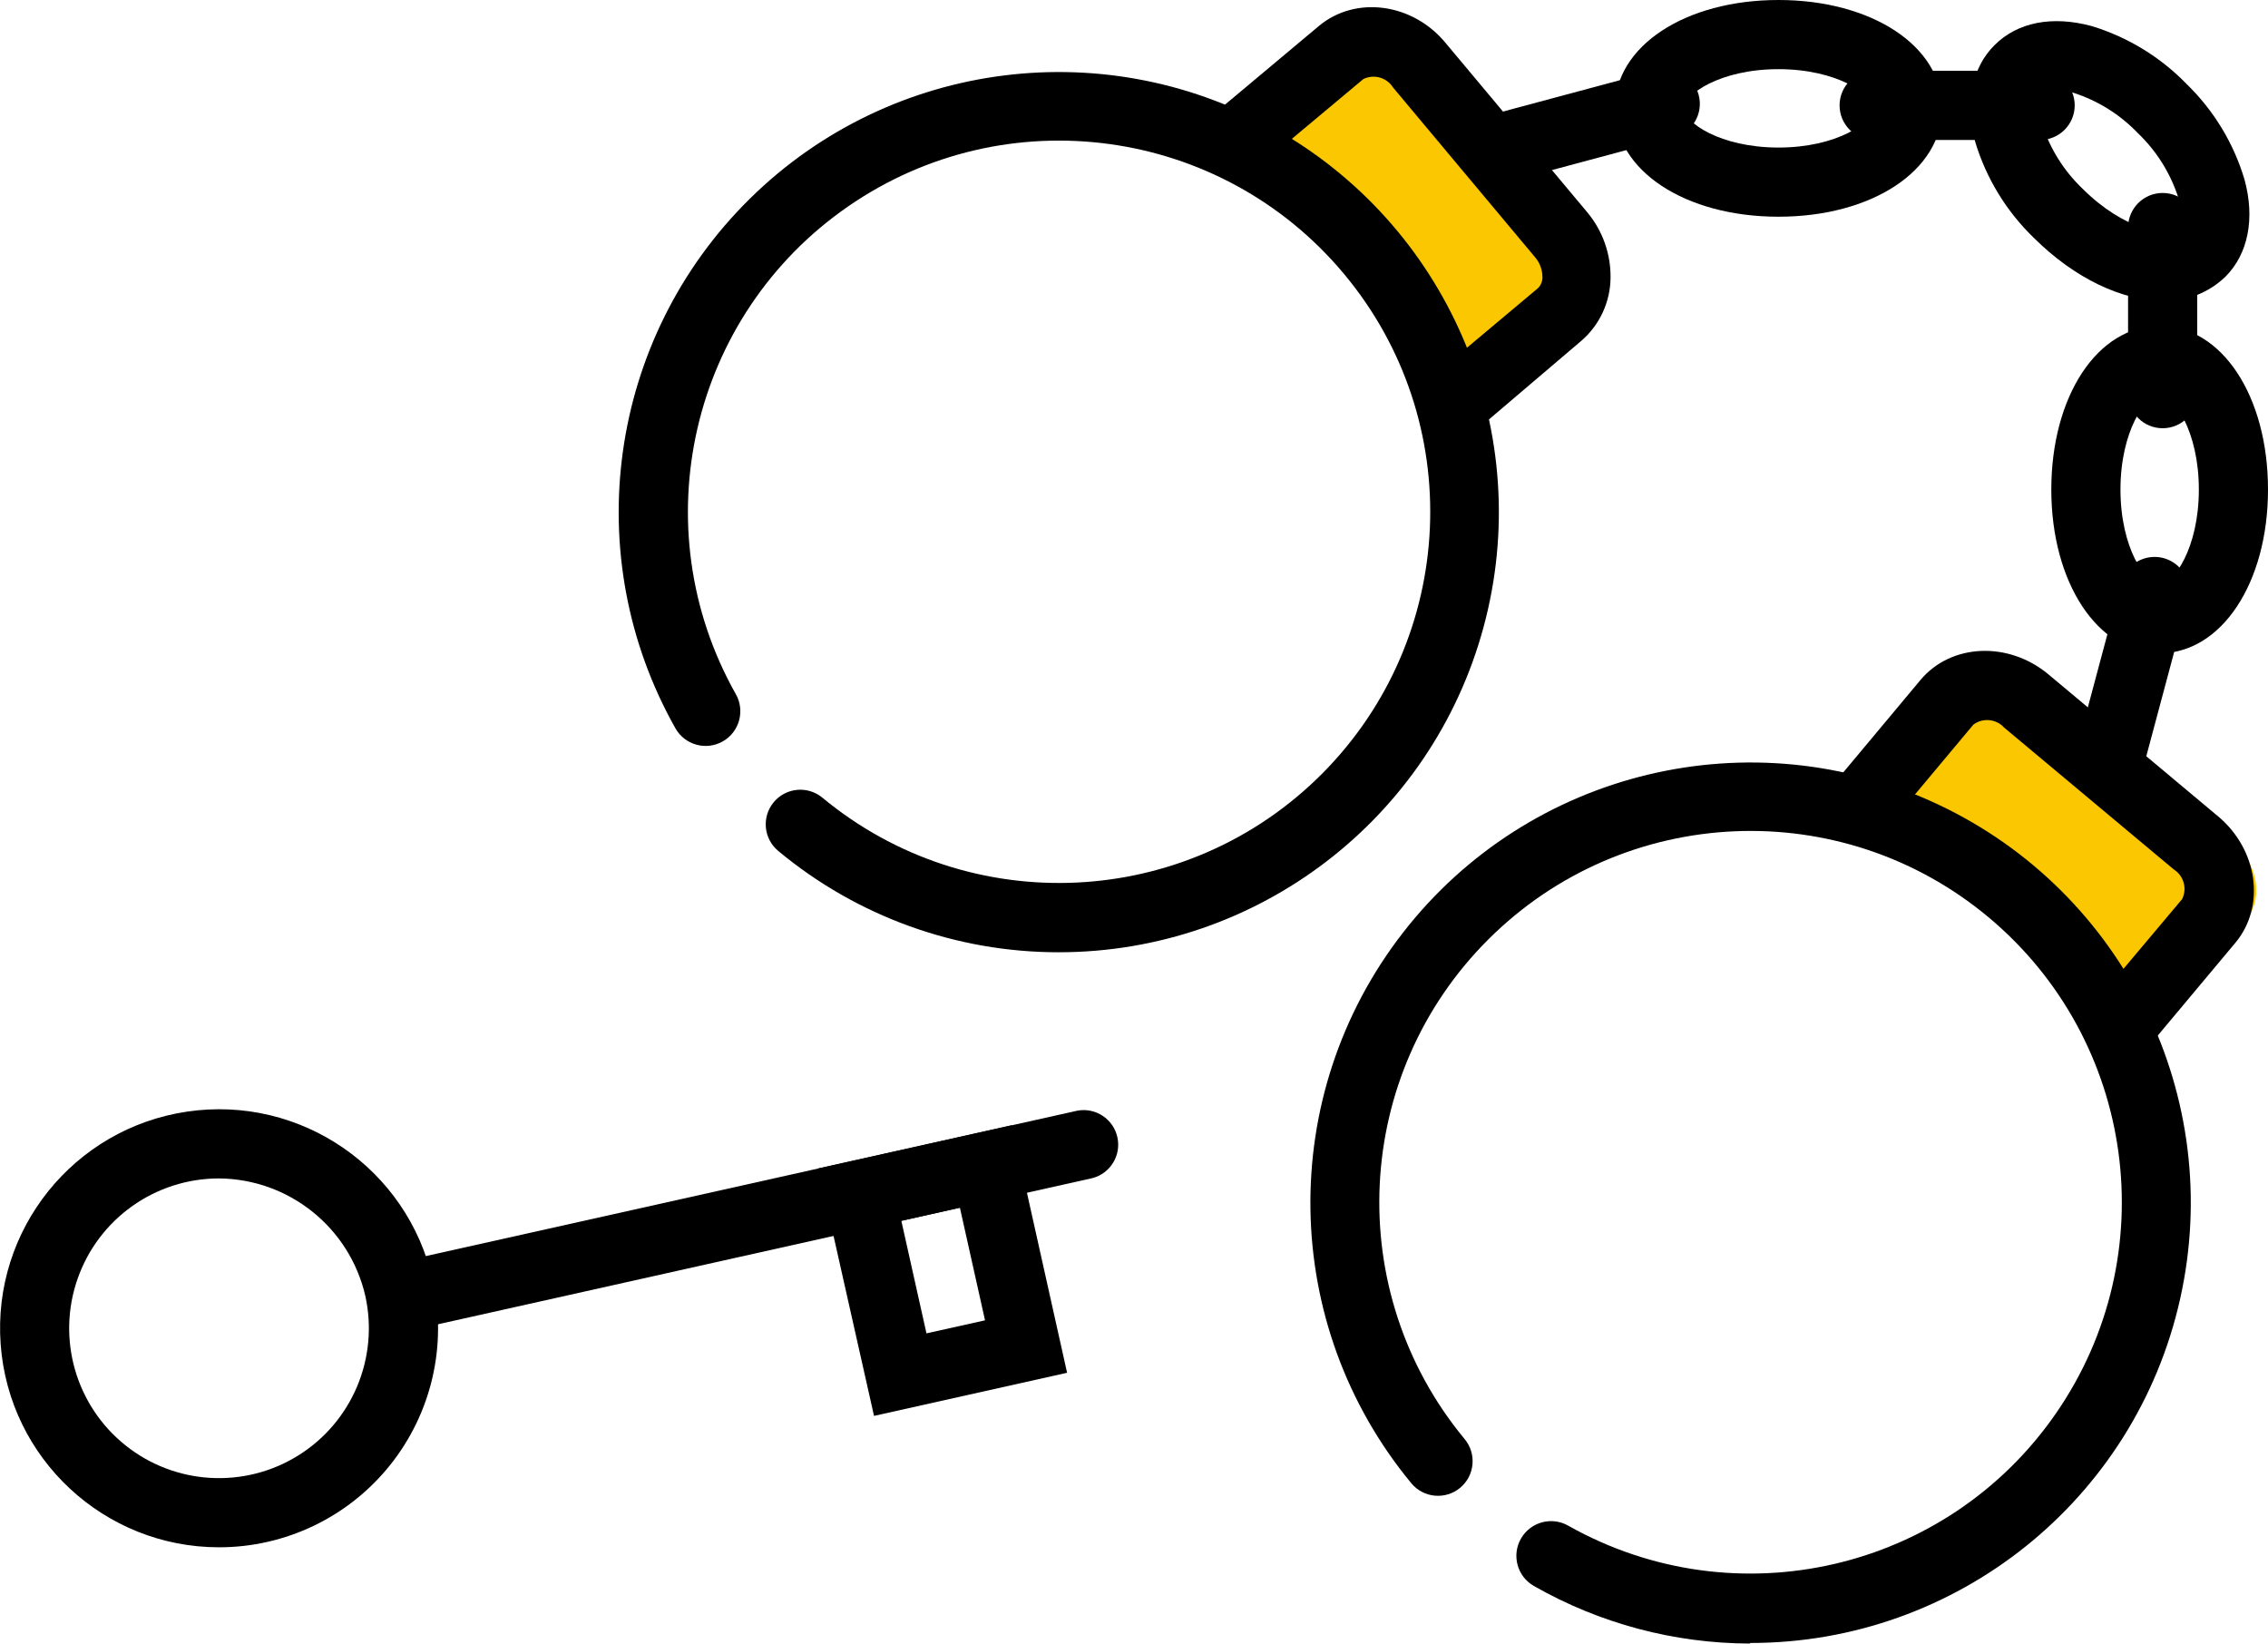
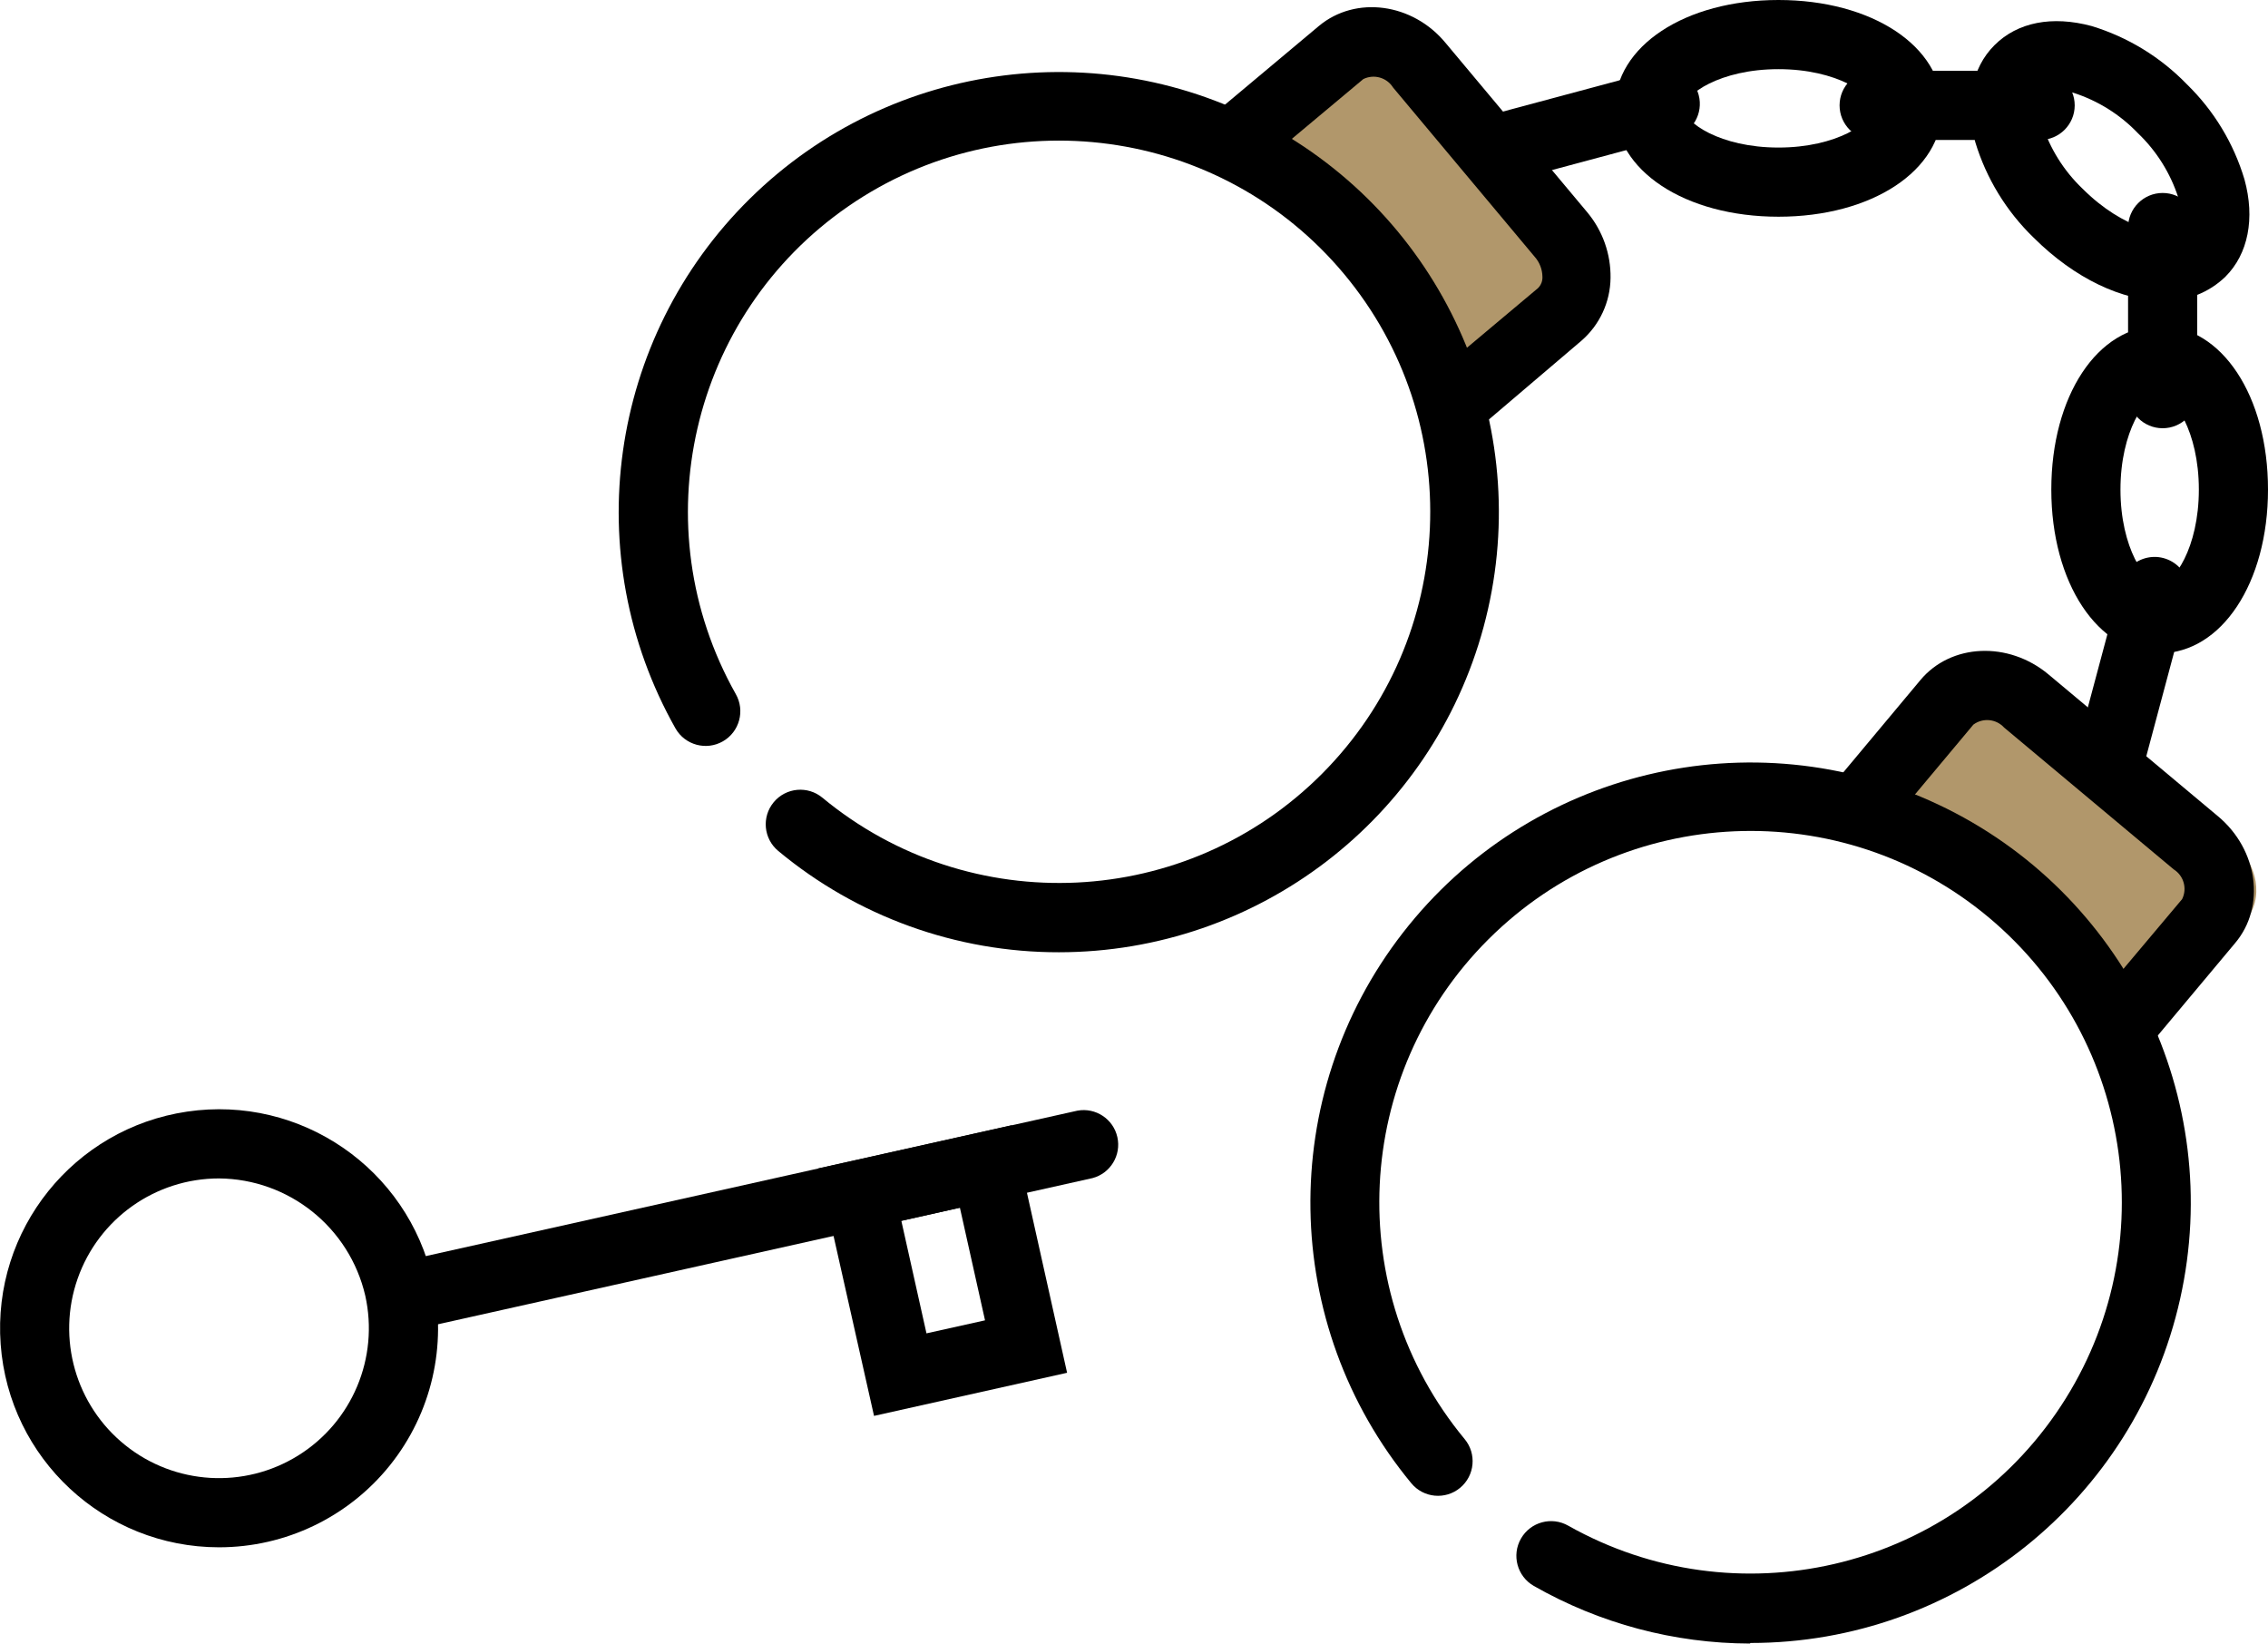
<svg xmlns="http://www.w3.org/2000/svg" viewBox="0 0 196.77 142.58">
  <defs>
-     <style>.cls-1{fill:#fac700;}</style>
+     <style>.cls-1{fill:#b1976b;}</style>
  </defs>
  <g id="Warstwa_2" data-name="Warstwa 2">
    <g id="Warstwa_1-2" data-name="Warstwa 1">
      <path class="cls-1" d="M164.74,69.71l7.37-8.82c1.6-1.91,4.68-2,6.89-.11l14.71,12.3c2.21,1.85,2.71,4.89,1.11,6.8l-7.37,8.82" />
      <path class="cls-1" d="M108,10.76l8.85-7.33c1.92-1.59,5-1.08,6.8,1.14l12.22,14.77c1.84,2.22,1.77,5.31-.15,6.9l-8.85,7.32" />
      <path d="M151.83,142.58a38,38,0,0,1-18.76-5,3,3,0,0,1,3-5.22,32.21,32.21,0,1,0-9-7.52,3,3,0,1,1-4.62,3.84,38.19,38.19,0,1,1,29.41,13.85Z" />
      <path d="M184.24,91.7a3,3,0,0,1-1.92-.7,3,3,0,0,1-.38-4.23L189.32,78a2,2,0,0,0-.73-2.58l-14.71-12.3a2,2,0,0,0-2.67-.26l-7.37,8.81a3,3,0,1,1-4.6-3.85L166.61,59c2.65-3.18,7.64-3.4,11.12-.49l14.7,12.3c3.48,2.9,4.15,7.85,1.49,11l-7.37,8.81A3,3,0,0,1,184.24,91.7Z" />
      <path d="M187.7,26.1c-3.53,0-7.68-1.91-11.27-5.49a19.34,19.34,0,0,1-5.05-8.26c-.92-3.39-.32-6.46,1.66-8.43h0c2-2,5-2.58,8.43-1.66a19.34,19.34,0,0,1,8.26,5.05,19.16,19.16,0,0,1,5,8.26c.93,3.38.32,6.46-1.65,8.43A7.45,7.45,0,0,1,187.7,26.1ZM178.43,7.83a1.63,1.63,0,0,0-1.15.33h0a3.06,3.06,0,0,0-.11,2.61,13.43,13.43,0,0,0,3.5,5.59c3.6,3.6,7.36,4.25,8.21,3.4a3.06,3.06,0,0,0,.11-2.61,13.44,13.44,0,0,0-3.51-5.6,13.43,13.43,0,0,0-5.59-3.5A6,6,0,0,0,178.43,7.83Z" />
      <path d="M187.37,56.67c-5.36,0-9.4-6.11-9.4-14.2s4-14.2,9.4-14.2,9.4,6.1,9.4,14.2S192.73,56.67,187.37,56.67Zm0-22.4c-1.2,0-3.4,3.11-3.4,8.2s2.2,8.2,3.4,8.2,3.4-3.11,3.4-8.2S188.57,34.27,187.37,34.27Z" />
      <path d="M183.18,68.35a3,3,0,0,1-.78-.1,3,3,0,0,1-2.12-3.67L184,50.67a3,3,0,1,1,5.79,1.55l-3.72,13.91A3,3,0,0,1,183.18,68.35Z" />
      <path d="M187.63,37.15a3,3,0,0,1-3-3V19.74a3,3,0,0,1,6,0V34.15A3,3,0,0,1,187.63,37.15Z" />
      <path d="M154.3,18.8c-8.09,0-14.2-4-14.2-9.4S146.21,0,154.3,0s14.2,4,14.2,9.4S162.4,18.8,154.3,18.8Zm0-12.8c-5.09,0-8.2,2.2-8.2,3.4s3.11,3.4,8.2,3.4,8.2-2.2,8.2-3.4S159.39,6,154.3,6Z" />
      <path d="M177,12.14h-14.4a3,3,0,1,1,0-6H177a3,3,0,0,1,0,6Z" />
      <path d="M130.56,15.74a3,3,0,0,1-.77-5.9L143.7,6.11a3,3,0,0,1,1.55,5.8l-13.91,3.73A3,3,0,0,1,130.56,15.74Z" />
      <path d="M91.87,82.61a38,38,0,0,1-24.35-8.79,3,3,0,1,1,3.83-4.62,32.2,32.2,0,1,0-7.52-9,3,3,0,0,1-5.22,3A38.18,38.18,0,1,1,91.87,82.61Z" />
      <path d="M126.54,37.71a3,3,0,0,1-1.93-5.31L133.43,25a1.29,1.29,0,0,0,.39-1,2.65,2.65,0,0,0-.66-1.71l-12.3-14.7a2,2,0,0,0-2.58-.73l-8.81,7.37a3,3,0,1,1-3.85-4.6l8.81-7.38c3.18-2.65,8.13-2,11,1.49l12.3,14.7a8.69,8.69,0,0,1,2,5.66,7.32,7.32,0,0,1-2.54,5.47L128.46,37A3,3,0,0,1,126.54,37.71Z" />
      <path d="M19,134.23a19,19,0,1,1,18.55-23.14h0A19,19,0,0,1,19,134.23Zm0-32A13,13,0,1,0,31.69,112.4,13.14,13.14,0,0,0,19,102.23Z" />
      <path d="M37.14,115a3,3,0,0,1-.66-5.93l57-12.72a3,3,0,0,1,1.31,5.85l-57,12.73A2.94,2.94,0,0,1,37.14,115Z" />
      <path d="M75.83,122.83,71,101.36l16.79-3.75,4.79,21.48Zm2.37-16.92,2.18,9.76,5.08-1.13-2.18-9.77Z" />
    </g>
  </g>
</svg>
